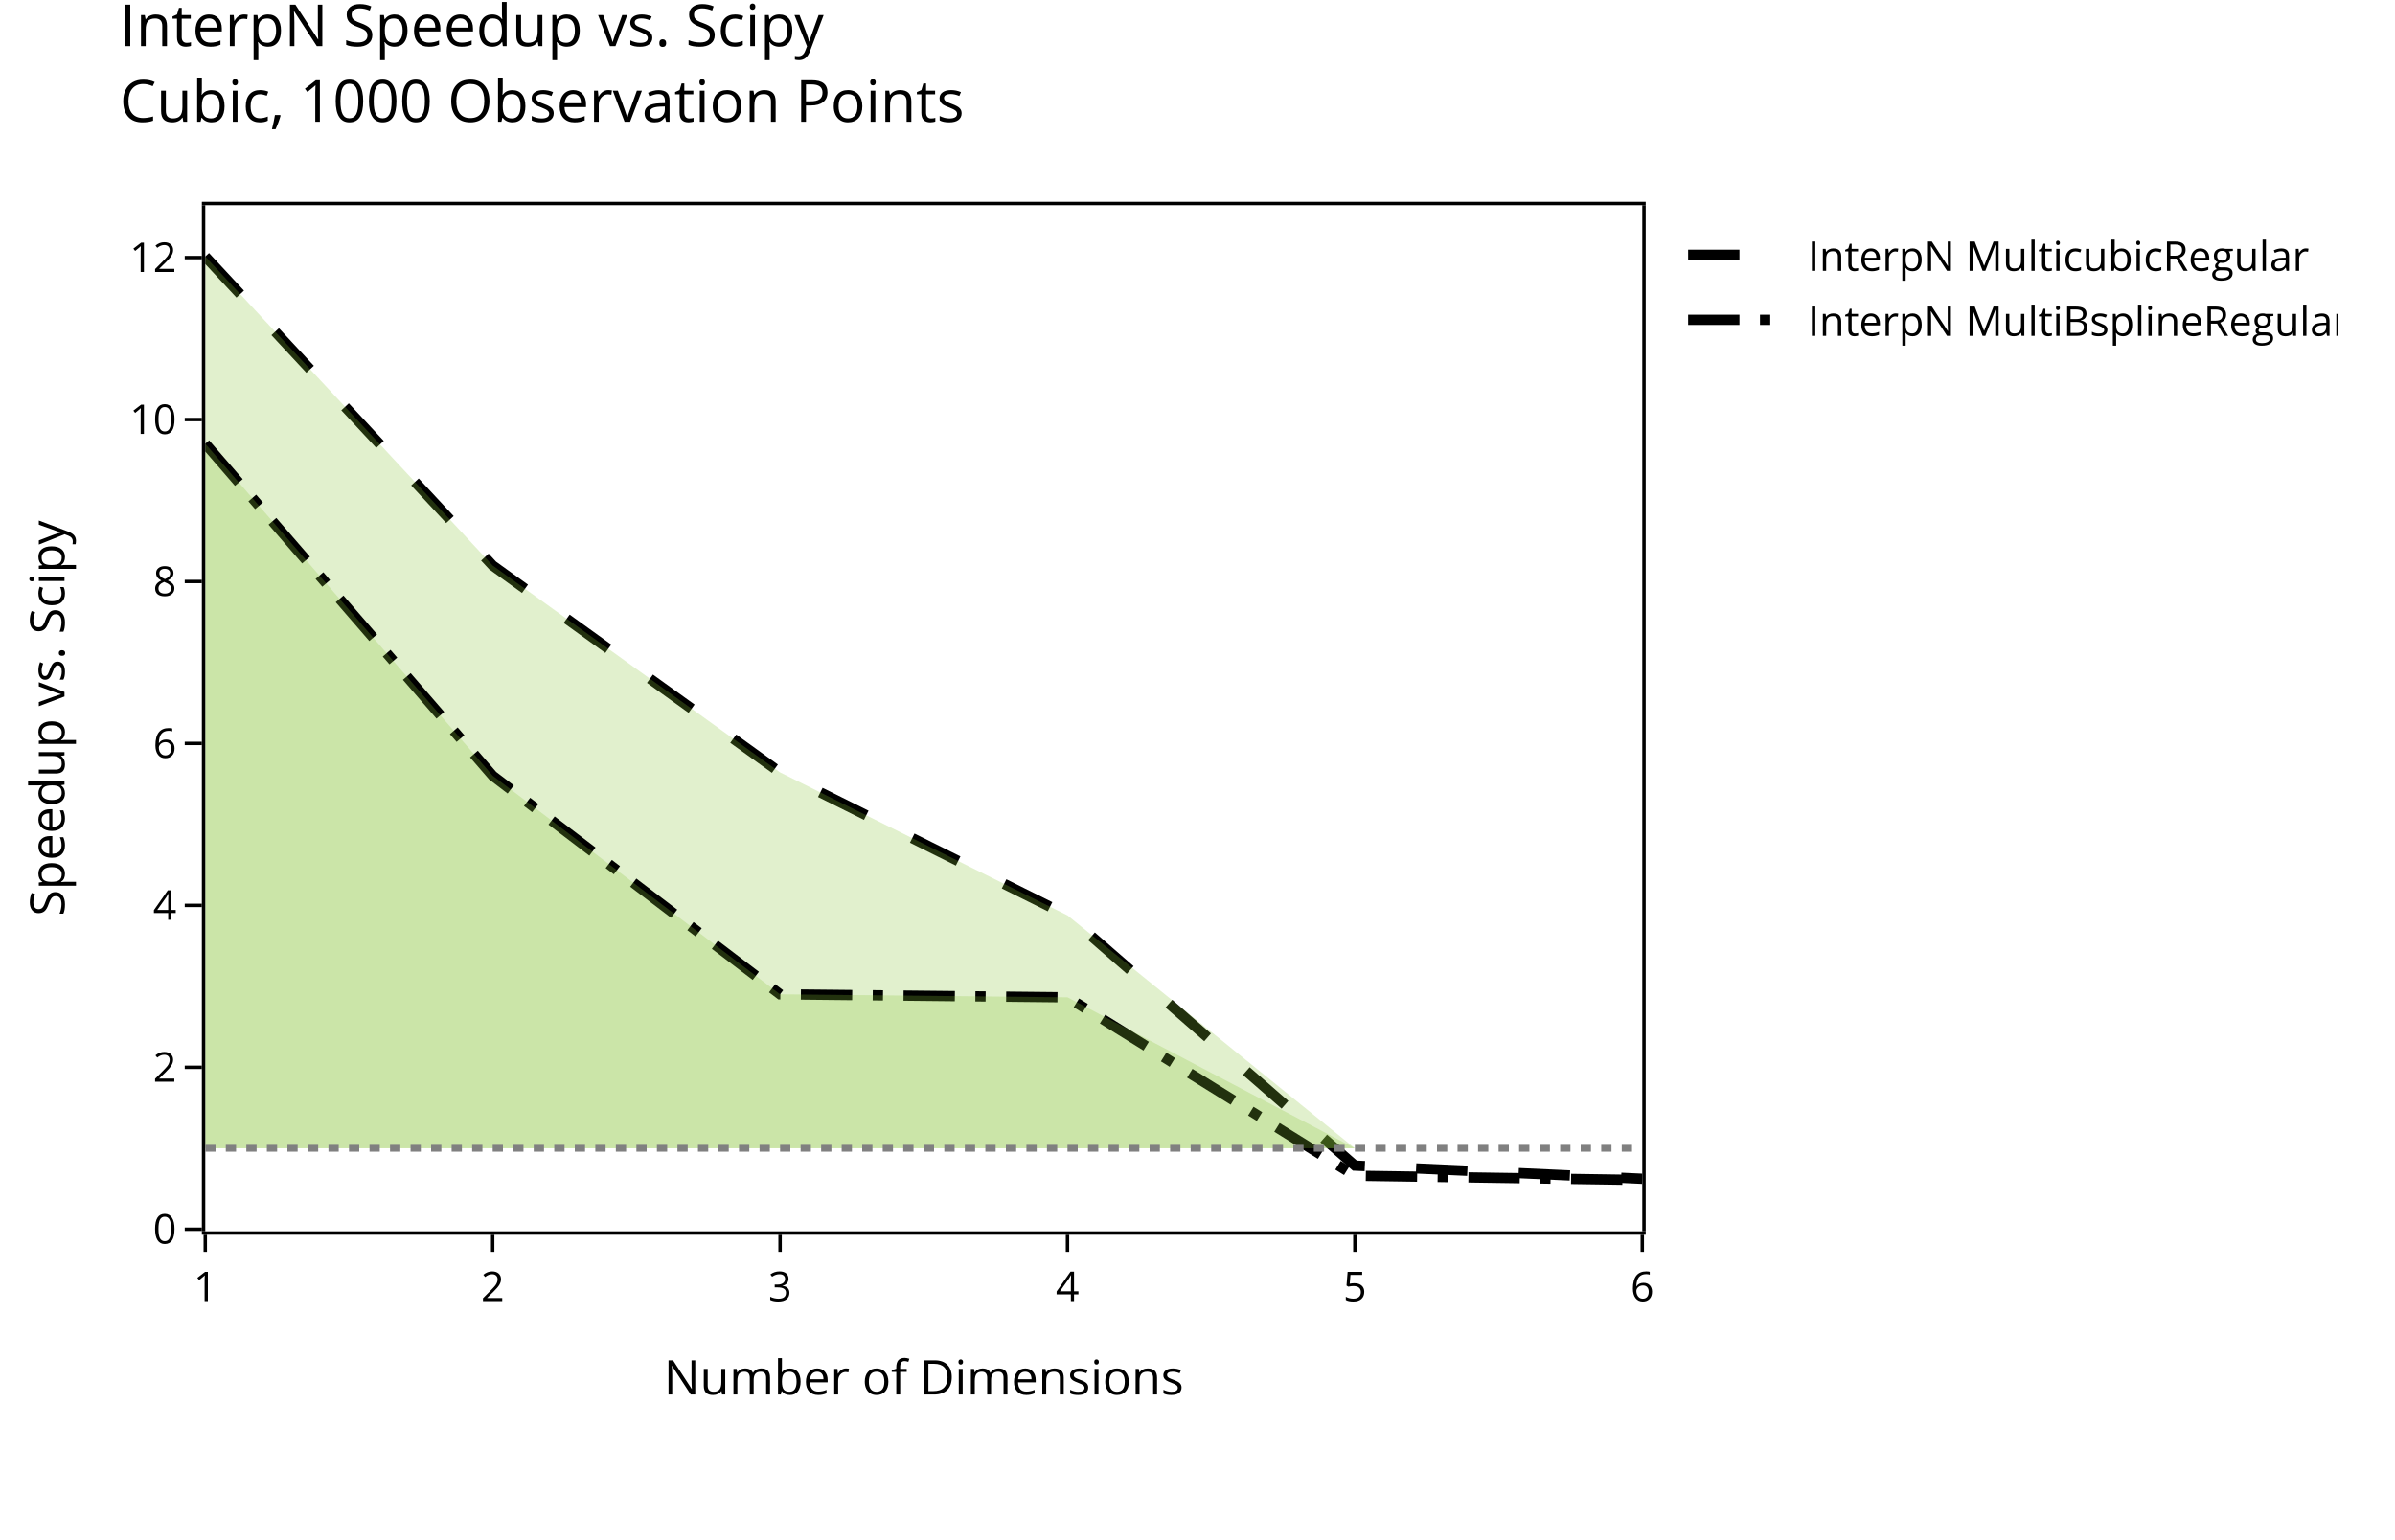
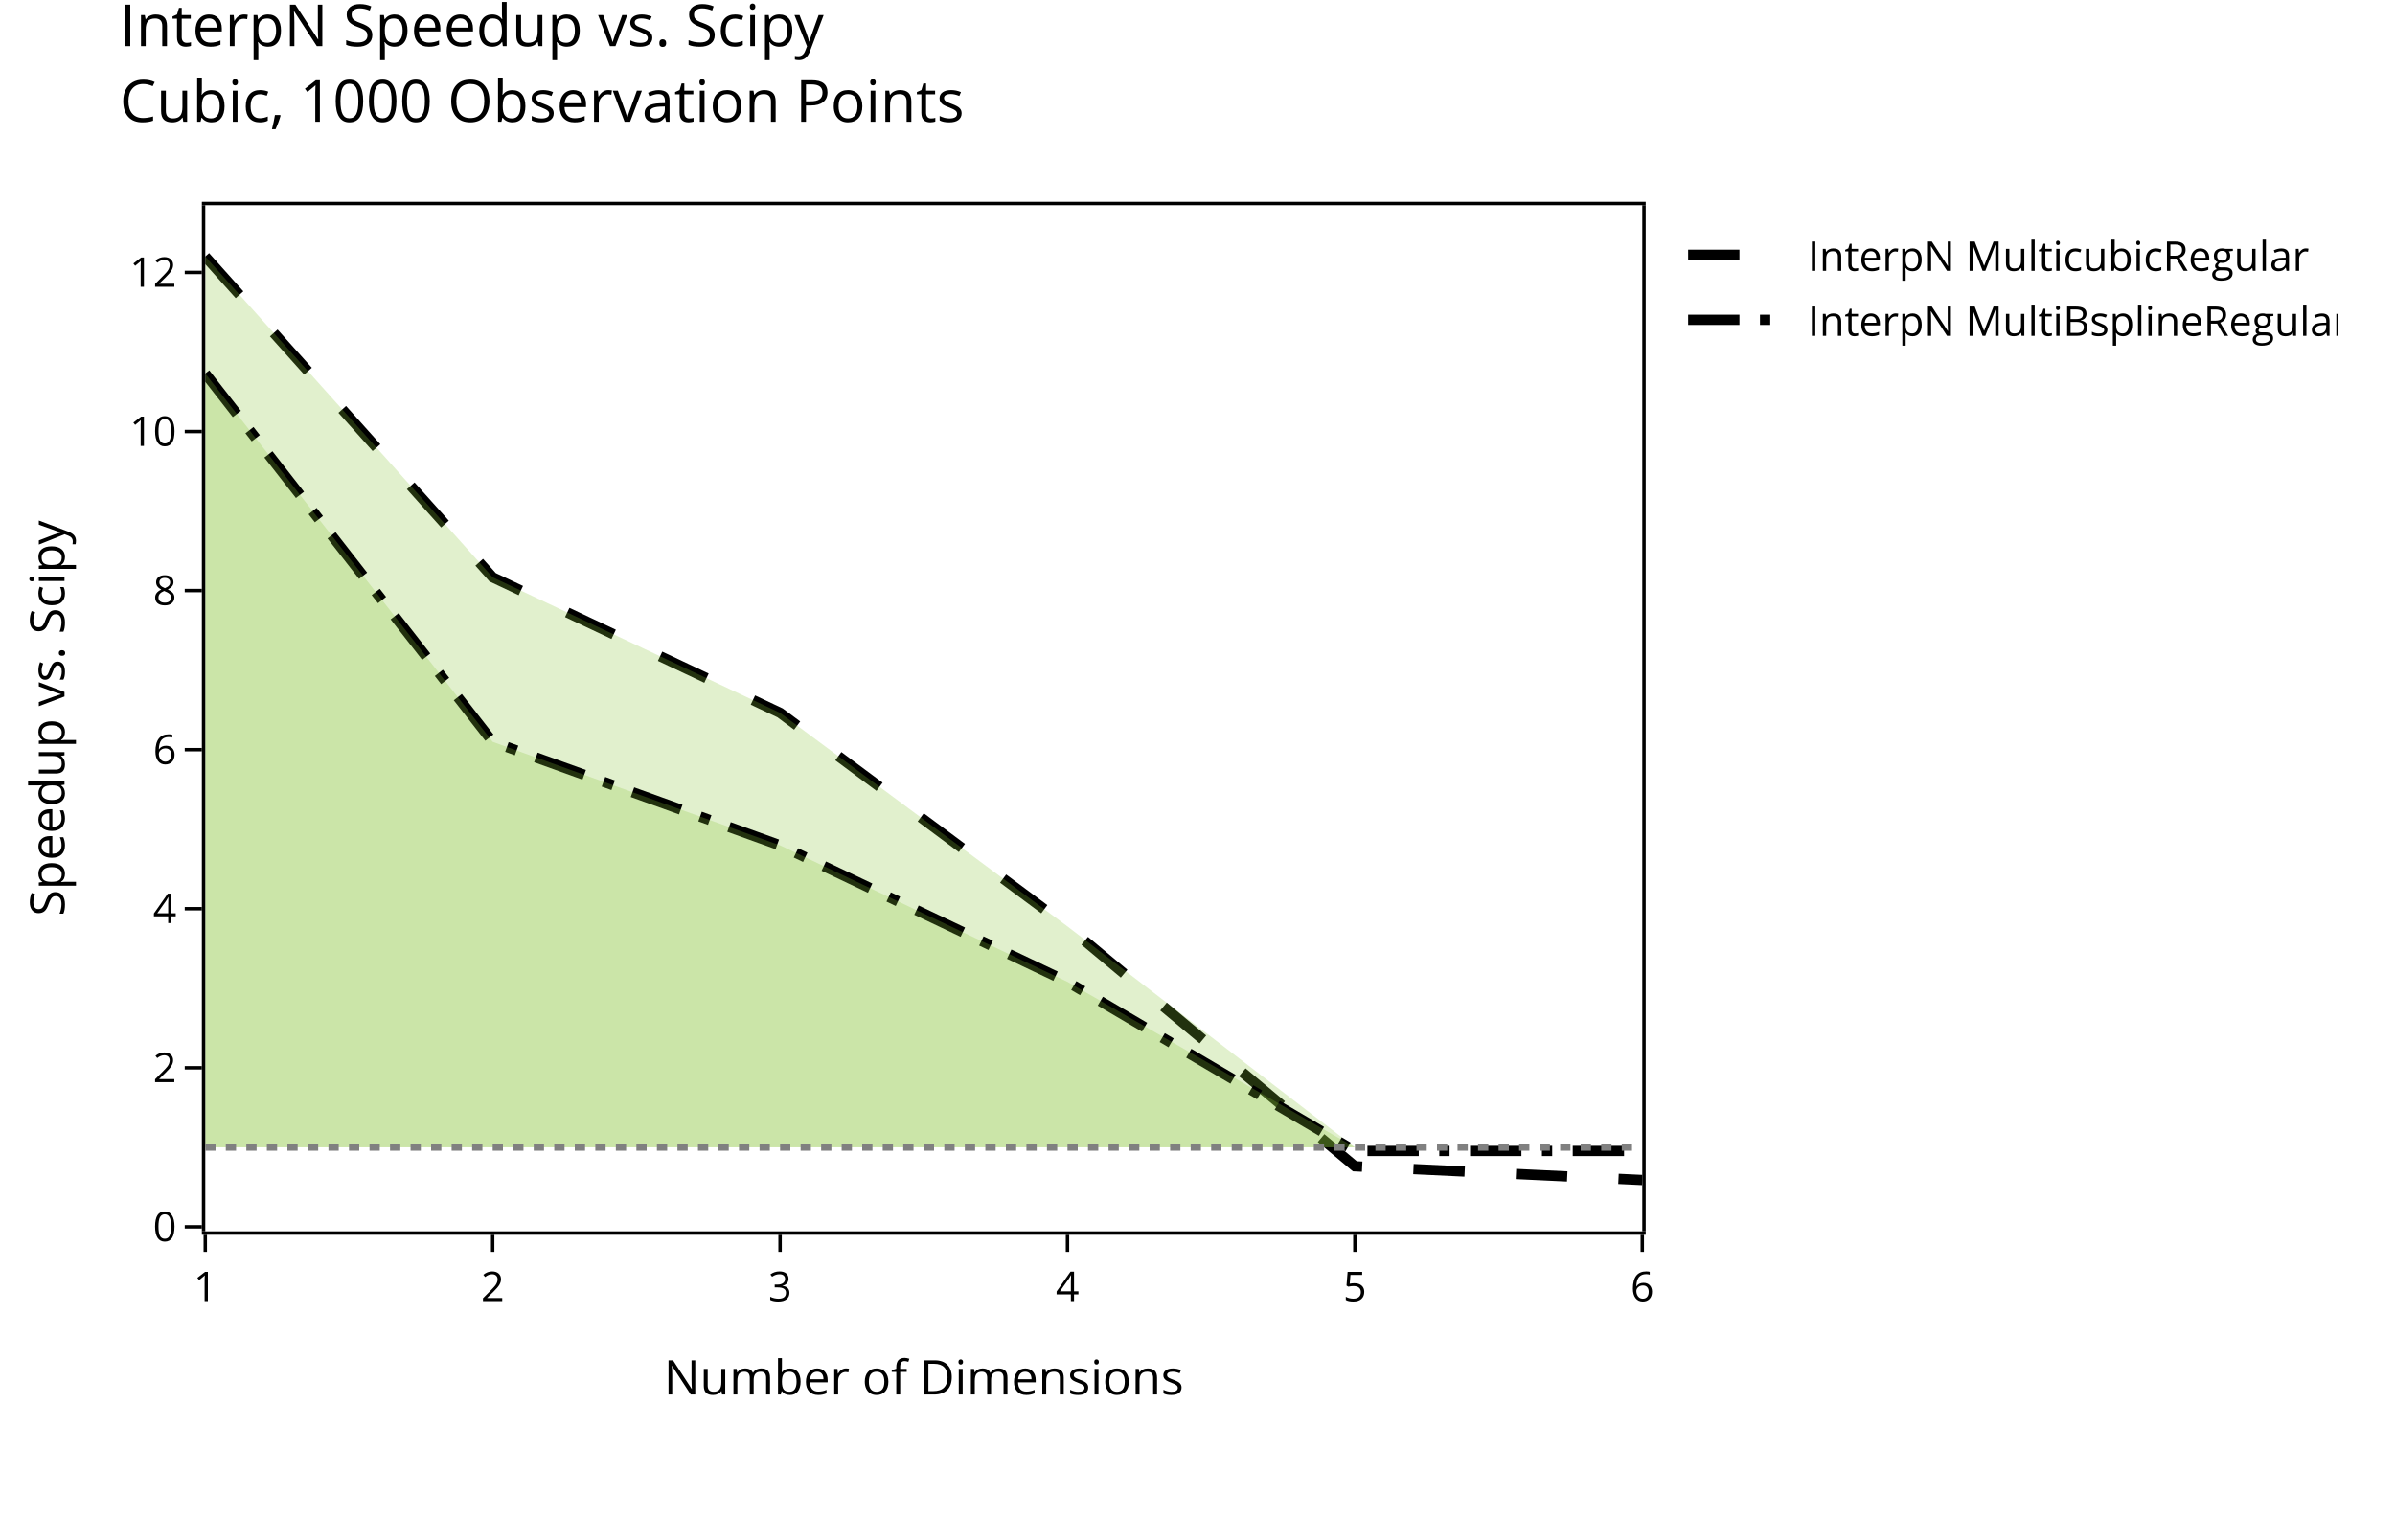
<svg xmlns="http://www.w3.org/2000/svg" class="main-svg" width="700" height="450" style="" viewBox="0 0 700 450">
  <rect x="0" y="0" width="700" height="450" style="fill: rgb(0, 0, 0); fill-opacity: 0;" />
-   <defs id="defs-fc7190">
+   <defs id="defs-762aec">
    <g class="clips">
-       <clipPath id="clipfc7190xyplot" class="plotclip">
+       <clipPath id="clip762aecxyplot" class="plotclip">
        <rect width="420" height="300" />
      </clipPath>
-       <clipPath class="axesclip" id="clipfc7190x">
+       <clipPath class="axesclip" id="clip762aecx">
        <rect x="60" y="0" width="420" height="450" />
      </clipPath>
-       <clipPath class="axesclip" id="clipfc7190y">
+       <clipPath class="axesclip" id="clip762aecy">
        <rect x="0" y="60" width="700" height="300" />
      </clipPath>
-       <clipPath class="axesclip" id="clipfc7190xy">
+       <clipPath class="axesclip" id="clip762aecxy">
        <rect x="60" y="60" width="420" height="300" />
      </clipPath>
    </g>
    <g class="gradients" />
    <g class="patterns" />
  </defs>
  <g class="bglayer">
    <rect class="bg" x="60" y="60" width="420" height="300" style="fill: rgb(0, 0, 0); fill-opacity: 0; stroke-width: 0;" />
  </g>
  <g class="layer-below">
    <g class="imagelayer" />
    <g class="shapelayer" />
  </g>
  <g class="cartesianlayer">
    <g class="subplot xy">
      <g class="layer-subplot">
        <g class="shapelayer" />
        <g class="imagelayer" />
      </g>
      <g class="minor-gridlayer">
        <g class="x" />
        <g class="y" />
      </g>
      <g class="gridlayer">
        <g class="x" />
        <g class="y" />
      </g>
      <g class="zerolinelayer" />
      <g class="layer-between">
        <g class="shapelayer" />
        <g class="imagelayer" />
      </g>
      <path class="xlines-below" />
      <path class="ylines-below" />
      <g class="overlines-below" />
      <g class="xaxislayer-below" />
      <g class="yaxislayer-below" />
      <g class="overaxes-below" />
      <g class="overplot">
-         <g class="xy" transform="translate(60,60)" clip-path="url(#clipfc7190xyplot)">
+         <g class="xy" transform="translate(60,60)" clip-path="url(#clip762aecxyplot)">
          <g class="scatterlayer mlayer">
-             <g class="trace scatter trace4505cf" style="stroke-miterlimit: 2; opacity: 1;">
+             <g class="trace scatter trace654a10" style="stroke-miterlimit: 2; opacity: 1;">
              <g class="fills" />
              <g class="errorbars" />
              <g class="lines">
-                 <path class="js-line" d="M0,15L84,105.34L168,165.82L252,207.63L336,280.79L420,284.64" style="vector-effect: none; fill: none; stroke: rgb(0, 0, 0); stroke-opacity: 1; stroke-dasharray: 15px, 15px; stroke-width: 3px; opacity: 1;" />
-               </g>
-               <g class="points" />
-               <g class="text" />
-             </g>
-             <g class="trace scatter trace16b378" style="stroke-miterlimit: 2; opacity: 1;">
+                 <path class="js-line" d="M0,15L84,108.78L168,148.42L252,210.85L336,280.98L420,285" style="vector-effect: none; fill: none; stroke: rgb(0, 0, 0); stroke-opacity: 1; stroke-dasharray: 15px, 15px; stroke-width: 3px; opacity: 1;" />
+               </g>
+               <g class="points" />
+               <g class="text" />
+             </g>
+             <g class="trace scatter trace6668f7" style="stroke-miterlimit: 2; opacity: 1;">
              <g class="fills">
                <g>
-                   <path class="js-fill" d="M0,15L84,105.34L168,165.82L252,207.63L336,275.71L420,275.71L0,275.71Z" style="fill: rgb(139, 196, 59); fill-opacity: 0.25; stroke-width: 0;" />
+                   <path class="js-fill" d="M0,15L84,108.78L168,148.42L252,210.85L336,275.43L420,275.43L0,275.43Z" style="fill: rgb(139, 196, 59); fill-opacity: 0.25; stroke-width: 0;" />
                </g>
              </g>
              <g class="errorbars" />
              <g class="lines">
-                 <path class="js-line" d="M0,15L84,105.34L168,165.82L252,207.63L336,275.71L420,275.71L0,275.71" style="vector-effect: none; fill: none; stroke: rgb(239, 85, 59); stroke-opacity: 1; stroke-width: 0px; opacity: 1;" />
-               </g>
-               <g class="points" />
-               <g class="text" />
-             </g>
-             <g class="trace scatter trace7ec676" style="stroke-miterlimit: 2; opacity: 1;">
+                 <path class="js-line" d="M0,15L84,108.78L168,148.42L252,210.85L336,275.43L420,275.43L0,275.43" style="vector-effect: none; fill: none; stroke: rgb(239, 85, 59); stroke-opacity: 1; stroke-width: 0px; opacity: 1;" />
+               </g>
+               <g class="points" />
+               <g class="text" />
+             </g>
+             <g class="trace scatter trace232d1e" style="stroke-miterlimit: 2; opacity: 1;">
              <g class="fills" />
              <g class="errorbars" />
              <g class="lines">
-                 <path class="js-line" d="M0,69.72L84,166.79L168,230.7L252,231.58L336,283.75L420,285" style="vector-effect: none; fill: none; stroke: rgb(0, 0, 0); stroke-opacity: 1; stroke-dasharray: 15px, 6px, 3px, 6px; stroke-width: 3px; opacity: 1;" />
-               </g>
-               <g class="points" />
-               <g class="text" />
-             </g>
-             <g class="trace scatter tracee3f1b9" style="stroke-miterlimit: 2; opacity: 1;">
+                 <path class="js-line" d="M0,49.2L84,156.89L168,187.15L252,227.06L336,276.5L420,276.5" style="vector-effect: none; fill: none; stroke: rgb(0, 0, 0); stroke-opacity: 1; stroke-dasharray: 15px, 6px, 3px, 6px; stroke-width: 3px; opacity: 1;" />
+               </g>
+               <g class="points" />
+               <g class="text" />
+             </g>
+             <g class="trace scatter traceb51a00" style="stroke-miterlimit: 2; opacity: 1;">
              <g class="fills">
                <g>
-                   <path class="js-fill" d="M0,69.72L84,166.79L168,230.7L252,231.58L336,275.71L420,275.71L0,275.71Z" style="fill: rgb(139, 196, 59); fill-opacity: 0.25; stroke-width: 0;" />
+                   <path class="js-fill" d="M0,49.2L84,156.89L168,187.15L252,227.06L336,275.43L420,275.43L0,275.43Z" style="fill: rgb(139, 196, 59); fill-opacity: 0.25; stroke-width: 0;" />
                </g>
              </g>
              <g class="errorbars" />
              <g class="lines">
-                 <path class="js-line" d="M0,69.72L84,166.79L168,230.7L252,231.58L336,275.71L420,275.71L0,275.71" style="vector-effect: none; fill: none; stroke: rgb(171, 99, 250); stroke-opacity: 1; stroke-width: 0px; opacity: 1;" />
+                 <path class="js-line" d="M0,49.2L84,156.89L168,187.15L252,227.06L336,275.43L420,275.43L0,275.43" style="vector-effect: none; fill: none; stroke: rgb(171, 99, 250); stroke-opacity: 1; stroke-width: 0px; opacity: 1;" />
              </g>
              <g class="points" />
              <g class="text" />
            </g>
          </g>
        </g>
      </g>
      <path class="xlines-above crisp" d="M59,360.5H481M59,59.5H481" style="fill: none; stroke-width: 1px; stroke: rgb(0, 0, 0); stroke-opacity: 1;" />
      <path class="ylines-above crisp" d="M59.5,60V360M480.5,60V360" style="fill: none; stroke-width: 1px; stroke: rgb(0, 0, 0); stroke-opacity: 1;" />
      <g class="overlines-above" />
      <g class="xaxislayer-above">
        <path class="xtick ticks crisp" d="M0,361v5" transform="translate(60,0)" style="stroke: rgb(0, 0, 0); stroke-opacity: 1; stroke-width: 1px;" />
        <path class="xtick ticks crisp" d="M0,361v5" transform="translate(144,0)" style="stroke: rgb(0, 0, 0); stroke-opacity: 1; stroke-width: 1px;" />
        <path class="xtick ticks crisp" d="M0,361v5" transform="translate(228,0)" style="stroke: rgb(0, 0, 0); stroke-opacity: 1; stroke-width: 1px;" />
        <path class="xtick ticks crisp" d="M0,361v5" transform="translate(312,0)" style="stroke: rgb(0, 0, 0); stroke-opacity: 1; stroke-width: 1px;" />
        <path class="xtick ticks crisp" d="M0,361v5" transform="translate(396,0)" style="stroke: rgb(0, 0, 0); stroke-opacity: 1; stroke-width: 1px;" />
        <path class="xtick ticks crisp" d="M0,361v5" transform="translate(480,0)" style="stroke: rgb(0, 0, 0); stroke-opacity: 1; stroke-width: 1px;" />
        <g class="xtick">
          <text text-anchor="middle" x="0" y="380.4" transform="translate(60,0)" style="font-family: 'Open Sans', verdana, arial, sans-serif; font-size: 12px; fill: rgb(0, 0, 0); fill-opacity: 1; white-space: pre; opacity: 1;">1</text>
        </g>
        <g class="xtick">
          <text text-anchor="middle" x="0" y="380.4" style="font-family: 'Open Sans', verdana, arial, sans-serif; font-size: 12px; fill: rgb(0, 0, 0); fill-opacity: 1; white-space: pre; opacity: 1;" transform="translate(144,0)">2</text>
        </g>
        <g class="xtick">
          <text text-anchor="middle" x="0" y="380.4" style="font-family: 'Open Sans', verdana, arial, sans-serif; font-size: 12px; fill: rgb(0, 0, 0); fill-opacity: 1; white-space: pre; opacity: 1;" transform="translate(228,0)">3</text>
        </g>
        <g class="xtick">
          <text text-anchor="middle" x="0" y="380.4" style="font-family: 'Open Sans', verdana, arial, sans-serif; font-size: 12px; fill: rgb(0, 0, 0); fill-opacity: 1; white-space: pre; opacity: 1;" transform="translate(312,0)">4</text>
        </g>
        <g class="xtick">
          <text text-anchor="middle" x="0" y="380.4" style="font-family: 'Open Sans', verdana, arial, sans-serif; font-size: 12px; fill: rgb(0, 0, 0); fill-opacity: 1; white-space: pre; opacity: 1;" transform="translate(396,0)">5</text>
        </g>
        <g class="xtick">
          <text text-anchor="middle" x="0" y="380.4" style="font-family: 'Open Sans', verdana, arial, sans-serif; font-size: 12px; fill: rgb(0, 0, 0); fill-opacity: 1; white-space: pre; opacity: 1;" transform="translate(480,0)">6</text>
        </g>
      </g>
      <g class="yaxislayer-above">
-         <path class="ytick ticks crisp" d="M59,0h-5" transform="translate(0,359.39)" style="stroke: rgb(0, 0, 0); stroke-opacity: 1; stroke-width: 1px;" />
-         <path class="ytick ticks crisp" d="M59,0h-5" transform="translate(0,312.04)" style="stroke: rgb(0, 0, 0); stroke-opacity: 1; stroke-width: 1px;" />
-         <path class="ytick ticks crisp" d="M59,0h-5" transform="translate(0,264.7)" style="stroke: rgb(0, 0, 0); stroke-opacity: 1; stroke-width: 1px;" />
-         <path class="ytick ticks crisp" d="M59,0h-5" transform="translate(0,217.35)" style="stroke: rgb(0, 0, 0); stroke-opacity: 1; stroke-width: 1px;" />
-         <path class="ytick ticks crisp" d="M59,0h-5" transform="translate(0,170.01)" style="stroke: rgb(0, 0, 0); stroke-opacity: 1; stroke-width: 1px;" />
-         <path class="ytick ticks crisp" d="M59,0h-5" transform="translate(0,122.66)" style="stroke: rgb(0, 0, 0); stroke-opacity: 1; stroke-width: 1px;" />
-         <path class="ytick ticks crisp" d="M59,0h-5" transform="translate(0,75.31)" style="stroke: rgb(0, 0, 0); stroke-opacity: 1; stroke-width: 1px;" />
-         <g class="ytick">
-           <text text-anchor="end" x="51.6" y="4.2" transform="translate(0,359.39)" style="font-family: 'Open Sans', verdana, arial, sans-serif; font-size: 12px; fill: rgb(0, 0, 0); fill-opacity: 1; white-space: pre; opacity: 1;">0</text>
-         </g>
-         <g class="ytick">
-           <text text-anchor="end" x="51.6" y="4.2" style="font-family: 'Open Sans', verdana, arial, sans-serif; font-size: 12px; fill: rgb(0, 0, 0); fill-opacity: 1; white-space: pre; opacity: 1;" transform="translate(0,312.04)">2</text>
-         </g>
-         <g class="ytick">
-           <text text-anchor="end" x="51.6" y="4.2" style="font-family: 'Open Sans', verdana, arial, sans-serif; font-size: 12px; fill: rgb(0, 0, 0); fill-opacity: 1; white-space: pre; opacity: 1;" transform="translate(0,264.7)">4</text>
-         </g>
-         <g class="ytick">
-           <text text-anchor="end" x="51.6" y="4.2" style="font-family: 'Open Sans', verdana, arial, sans-serif; font-size: 12px; fill: rgb(0, 0, 0); fill-opacity: 1; white-space: pre; opacity: 1;" transform="translate(0,217.35)">6</text>
-         </g>
-         <g class="ytick">
-           <text text-anchor="end" x="51.6" y="4.2" style="font-family: 'Open Sans', verdana, arial, sans-serif; font-size: 12px; fill: rgb(0, 0, 0); fill-opacity: 1; white-space: pre; opacity: 1;" transform="translate(0,170.01)">8</text>
-         </g>
-         <g class="ytick">
-           <text text-anchor="end" x="51.6" y="4.2" style="font-family: 'Open Sans', verdana, arial, sans-serif; font-size: 12px; fill: rgb(0, 0, 0); fill-opacity: 1; white-space: pre; opacity: 1;" transform="translate(0,122.66)">10</text>
-         </g>
-         <g class="ytick">
-           <text text-anchor="end" x="51.6" y="4.2" style="font-family: 'Open Sans', verdana, arial, sans-serif; font-size: 12px; fill: rgb(0, 0, 0); fill-opacity: 1; white-space: pre; opacity: 1;" transform="translate(0,75.31)">12</text>
+         <path class="ytick ticks crisp" d="M59,0h-5" transform="translate(0,358.68)" style="stroke: rgb(0, 0, 0); stroke-opacity: 1; stroke-width: 1px;" />
+         <path class="ytick ticks crisp" d="M59,0h-5" transform="translate(0,312.18)" style="stroke: rgb(0, 0, 0); stroke-opacity: 1; stroke-width: 1px;" />
+         <path class="ytick ticks crisp" d="M59,0h-5" transform="translate(0,265.67)" style="stroke: rgb(0, 0, 0); stroke-opacity: 1; stroke-width: 1px;" />
+         <path class="ytick ticks crisp" d="M59,0h-5" transform="translate(0,219.17)" style="stroke: rgb(0, 0, 0); stroke-opacity: 1; stroke-width: 1px;" />
+         <path class="ytick ticks crisp" d="M59,0h-5" transform="translate(0,172.66)" style="stroke: rgb(0, 0, 0); stroke-opacity: 1; stroke-width: 1px;" />
+         <path class="ytick ticks crisp" d="M59,0h-5" transform="translate(0,126.16)" style="stroke: rgb(0, 0, 0); stroke-opacity: 1; stroke-width: 1px;" />
+         <path class="ytick ticks crisp" d="M59,0h-5" transform="translate(0,79.65)" style="stroke: rgb(0, 0, 0); stroke-opacity: 1; stroke-width: 1px;" />
+         <g class="ytick">
+           <text text-anchor="end" x="51.6" y="4.2" transform="translate(0,358.68)" style="font-family: 'Open Sans', verdana, arial, sans-serif; font-size: 12px; fill: rgb(0, 0, 0); fill-opacity: 1; white-space: pre; opacity: 1;">0</text>
+         </g>
+         <g class="ytick">
+           <text text-anchor="end" x="51.6" y="4.2" style="font-family: 'Open Sans', verdana, arial, sans-serif; font-size: 12px; fill: rgb(0, 0, 0); fill-opacity: 1; white-space: pre; opacity: 1;" transform="translate(0,312.18)">2</text>
+         </g>
+         <g class="ytick">
+           <text text-anchor="end" x="51.6" y="4.2" style="font-family: 'Open Sans', verdana, arial, sans-serif; font-size: 12px; fill: rgb(0, 0, 0); fill-opacity: 1; white-space: pre; opacity: 1;" transform="translate(0,265.67)">4</text>
+         </g>
+         <g class="ytick">
+           <text text-anchor="end" x="51.6" y="4.2" style="font-family: 'Open Sans', verdana, arial, sans-serif; font-size: 12px; fill: rgb(0, 0, 0); fill-opacity: 1; white-space: pre; opacity: 1;" transform="translate(0,219.17)">6</text>
+         </g>
+         <g class="ytick">
+           <text text-anchor="end" x="51.6" y="4.2" style="font-family: 'Open Sans', verdana, arial, sans-serif; font-size: 12px; fill: rgb(0, 0, 0); fill-opacity: 1; white-space: pre; opacity: 1;" transform="translate(0,172.66)">8</text>
+         </g>
+         <g class="ytick">
+           <text text-anchor="end" x="51.6" y="4.2" style="font-family: 'Open Sans', verdana, arial, sans-serif; font-size: 12px; fill: rgb(0, 0, 0); fill-opacity: 1; white-space: pre; opacity: 1;" transform="translate(0,126.16)">10</text>
+         </g>
+         <g class="ytick">
+           <text text-anchor="end" x="51.6" y="4.2" style="font-family: 'Open Sans', verdana, arial, sans-serif; font-size: 12px; fill: rgb(0, 0, 0); fill-opacity: 1; white-space: pre; opacity: 1;" transform="translate(0,79.65)">12</text>
        </g>
      </g>
      <g class="overaxes-above" />
    </g>
  </g>
  <g class="polarlayer" />
  <g class="smithlayer" />
  <g class="ternarylayer" />
  <g class="geolayer" />
  <g class="funnelarealayer" />
  <g class="pielayer" />
  <g class="iciclelayer" />
  <g class="treemaplayer" />
  <g class="sunburstlayer" />
  <g class="glimages" />
-   <defs id="topdefs-fc7190">
+   <defs id="topdefs-762aec">
    <g class="clips" />
-     <clipPath id="legendfc7190">
+     <clipPath id="legend762aec">
      <rect width="195" height="48" x="0" y="0" />
    </clipPath>
  </defs>
  <g class="layer-above">
    <g class="imagelayer" />
    <g class="shapelayer">
-       <g class="shape-group" data-index="0" clip-path="url(#clipfc7190y)">
-         <path data-index="0" fill-rule="evenodd" d="M60,335.71L480,335.71" style="opacity: 1; stroke: rgb(128, 128, 128); stroke-opacity: 1; fill: rgb(0, 0, 0); fill-opacity: 0; stroke-dasharray: 3px, 3px; stroke-width: 2px;" />
+       <g class="shape-group" data-index="0" clip-path="url(#clip762aecy)">
+         <path data-index="0" fill-rule="evenodd" d="M60,335.43L480,335.43" style="opacity: 1; stroke: rgb(128, 128, 128); stroke-opacity: 1; fill: rgb(0, 0, 0); fill-opacity: 0; stroke-dasharray: 3px, 3px; stroke-width: 2px;" />
      </g>
    </g>
  </g>
  <g class="infolayer">
    <g class="legend" pointer-events="all" transform="translate(488.4,60)">
      <rect class="bg" shape-rendering="crispEdges" width="195" height="48" x="0" y="0" style="stroke: rgb(68, 68, 68); stroke-opacity: 1; fill: rgb(0, 0, 0); fill-opacity: 0; stroke-width: 0px;" />
-       <g class="scrollbox" transform="" clip-path="url(#legendfc7190)">
+       <g class="scrollbox" transform="" clip-path="url(#legend762aec)">
        <g class="groups">
          <g class="traces" transform="translate(0,14.5)" style="opacity: 1;">
            <text class="legendtext" text-anchor="start" x="40" y="4.68" style="font-family: 'Open Sans', verdana, arial, sans-serif; font-size: 12px; fill: rgb(0, 0, 0); fill-opacity: 1; white-space: pre;">InterpN MulticubicRegular</text>
            <g class="layers" style="opacity: 1;">
              <g class="legendfill" />
              <g class="legendlines">
                <path class="js-line" d="M5,0h30" style="fill: none; stroke: rgb(0, 0, 0); stroke-opacity: 1; stroke-dasharray: 15px, 15px; stroke-width: 3px;" />
              </g>
              <g class="legendsymbols">
                <g class="legendpoints" />
              </g>
            </g>
            <rect class="legendtoggle" x="0" y="-9.5" width="189.406" height="19" style="fill: rgb(0, 0, 0); fill-opacity: 0;" />
          </g>
          <g class="traces" transform="translate(0,33.5)" style="opacity: 1;">
            <text class="legendtext" text-anchor="start" x="40" y="4.68" style="font-family: 'Open Sans', verdana, arial, sans-serif; font-size: 12px; fill: rgb(0, 0, 0); fill-opacity: 1; white-space: pre;">InterpN MultiBsplineRegular</text>
            <g class="layers" style="opacity: 1;">
              <g class="legendfill" />
              <g class="legendlines">
                <path class="js-line" d="M5,0h30" style="fill: none; stroke: rgb(0, 0, 0); stroke-opacity: 1; stroke-dasharray: 15px, 6px, 3px, 6px; stroke-width: 3px;" />
              </g>
              <g class="legendsymbols">
                <g class="legendpoints" />
              </g>
            </g>
            <rect class="legendtoggle" x="0" y="-9.5" width="189.406" height="19" style="fill: rgb(0, 0, 0); fill-opacity: 0;" />
          </g>
        </g>
      </g>
      <rect class="scrollbar" rx="20" ry="3" width="0" height="0" x="0" y="0" style="fill: rgb(128, 139, 164); fill-opacity: 1;" />
    </g>
    <g class="g-gtitle">
      <text class="gtitle" x="35" y="13.5" text-anchor="start" dy="0.7em" style="opacity: 1; font-family: 'Open Sans', verdana, arial, sans-serif; font-size: 17px; fill: rgb(0, 0, 0); fill-opacity: 1; white-space: pre;">
        <tspan class="line" dy="0em" x="35" y="13.5">InterpN Speedup vs. Scipy</tspan>
        <tspan class="line" dy="1.3em" x="35" y="13.5">Cubic, 1000 Observation Points</tspan>
      </text>
    </g>
    <g class="g-xtitle">
      <text class="xtitle" x="270" y="407.706" text-anchor="middle" style="opacity: 1; font-family: 'Open Sans', verdana, arial, sans-serif; font-size: 14px; fill: rgb(0, 0, 0); fill-opacity: 1; white-space: pre;">Number of Dimensions</text>
    </g>
    <g class="g-ytitle">
      <text class="ytitle" transform="rotate(-90,18.85,210)" x="18.85" y="210" text-anchor="middle" style="opacity: 1; font-family: 'Open Sans', verdana, arial, sans-serif; font-size: 14px; fill: rgb(0, 0, 0); fill-opacity: 1; white-space: pre;">Speedup vs. Scipy</text>
    </g>
  </g>
</svg>
